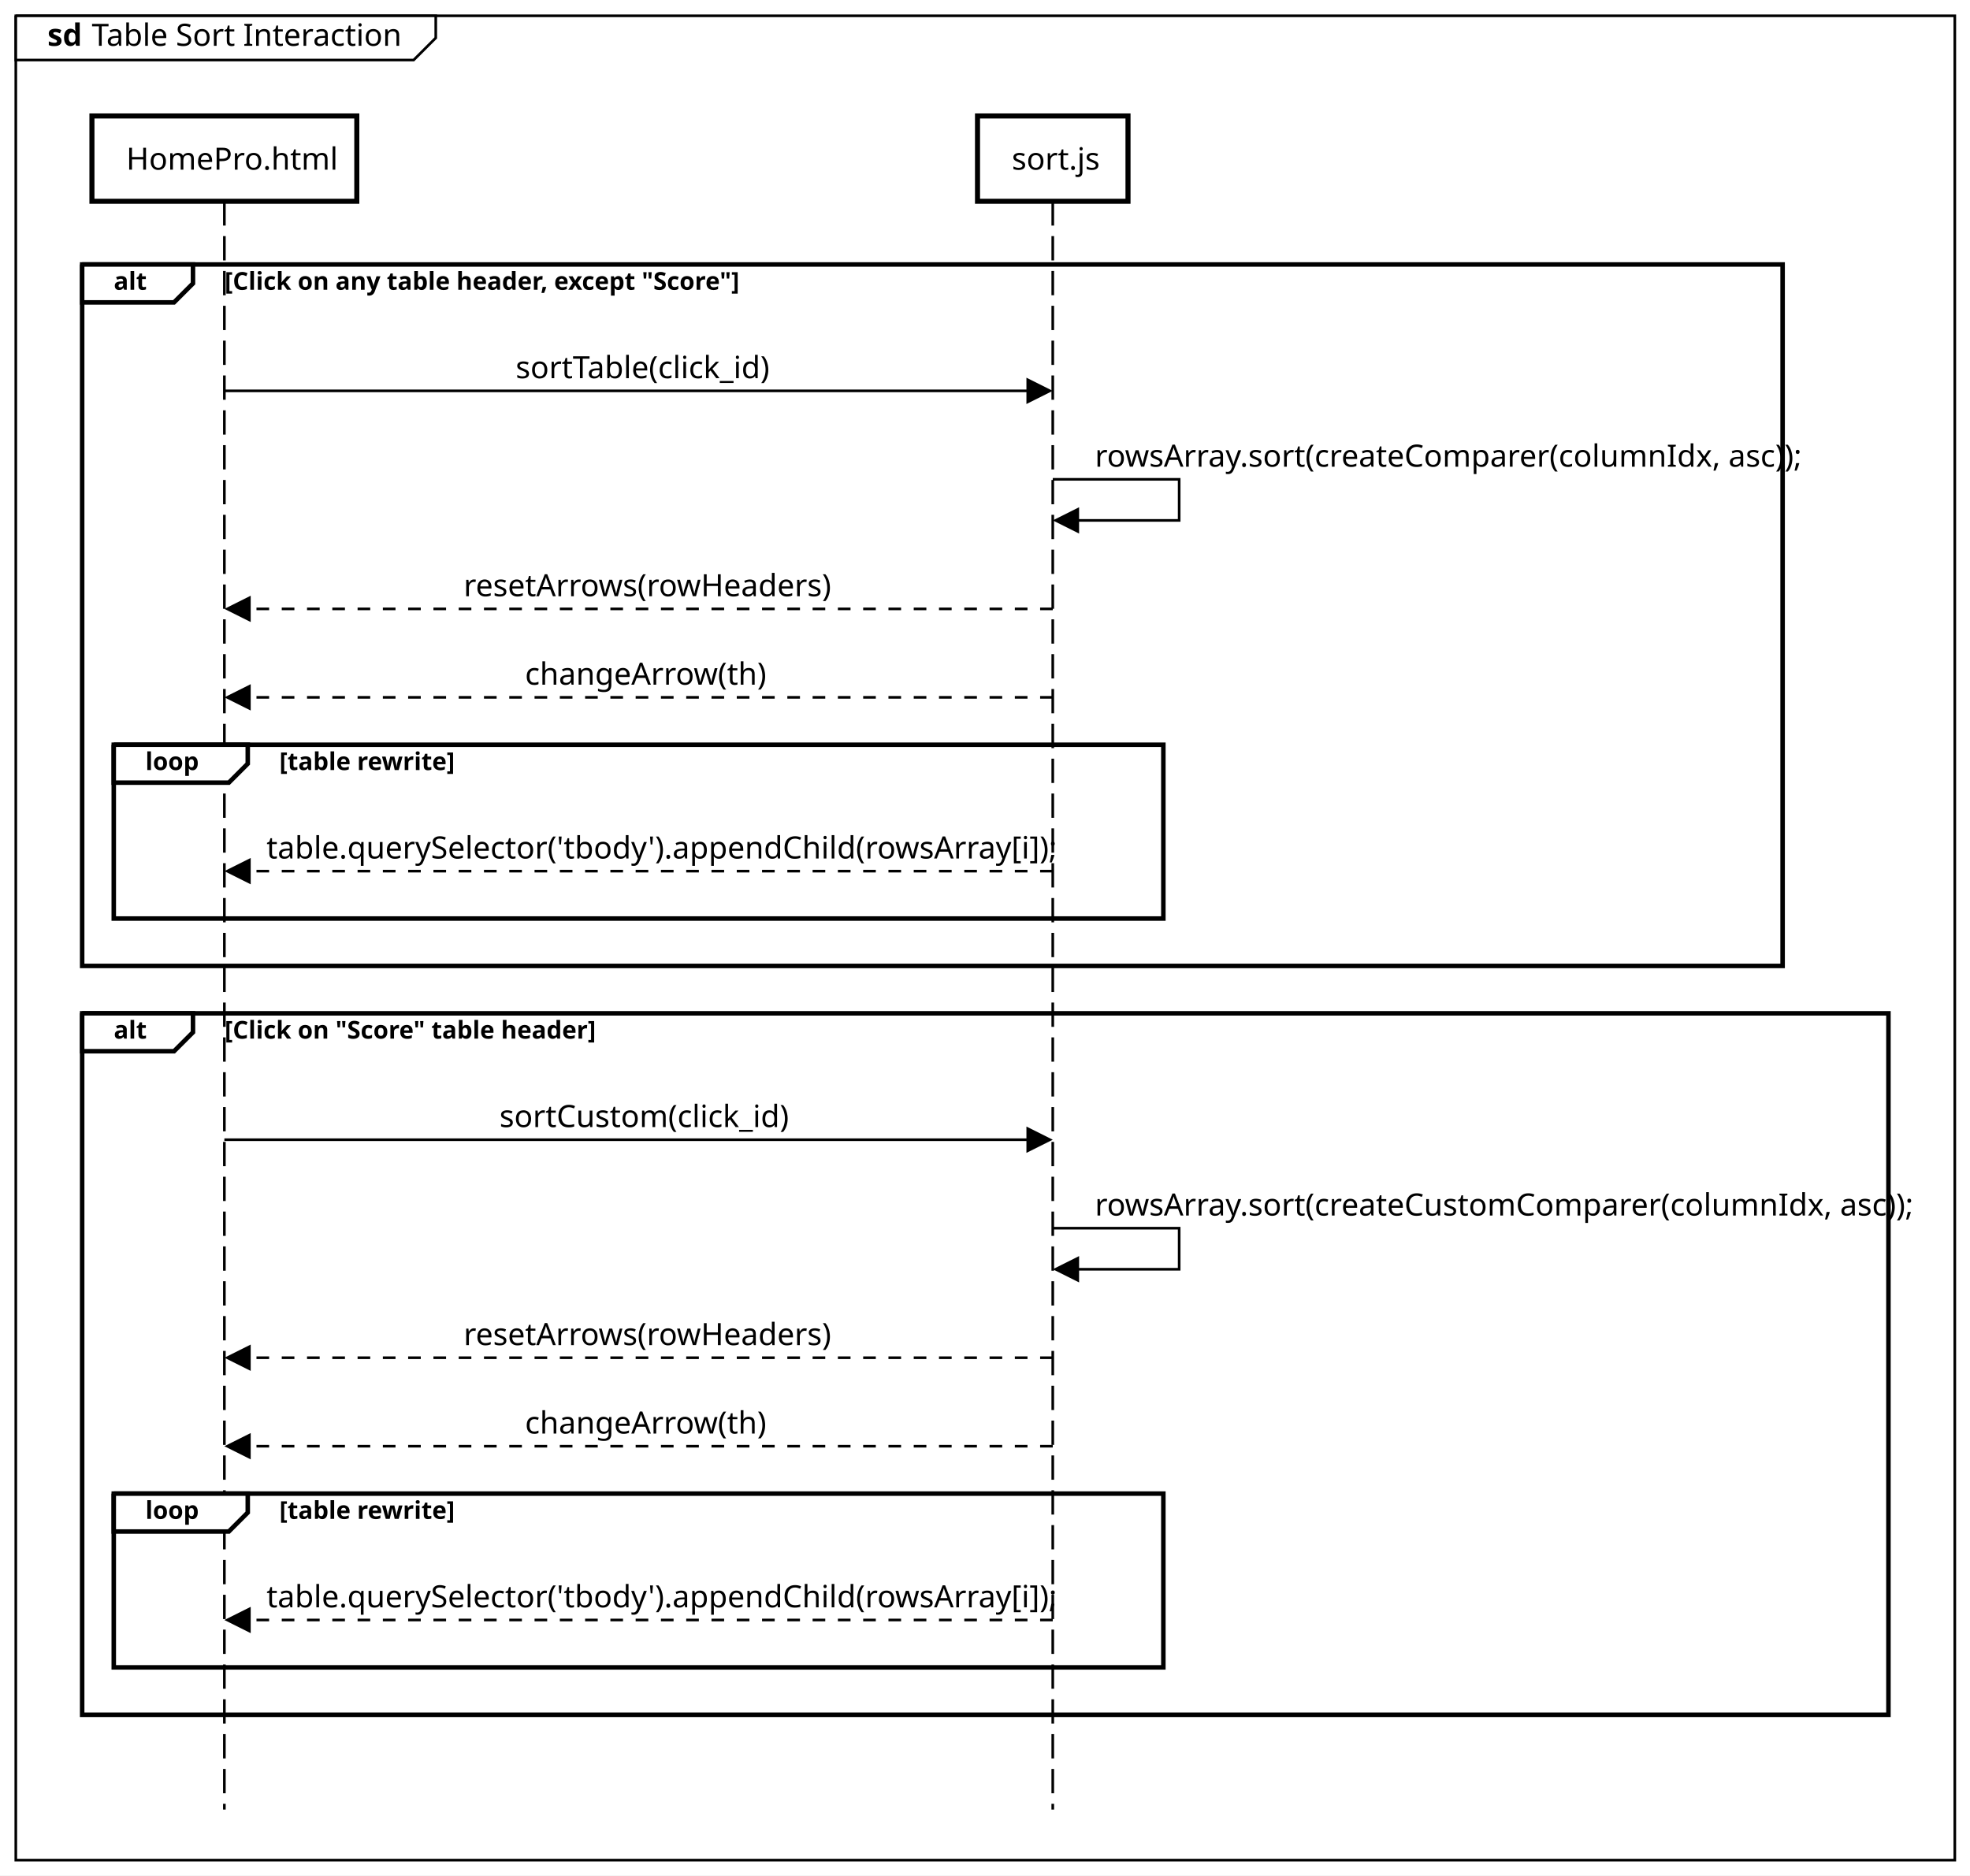
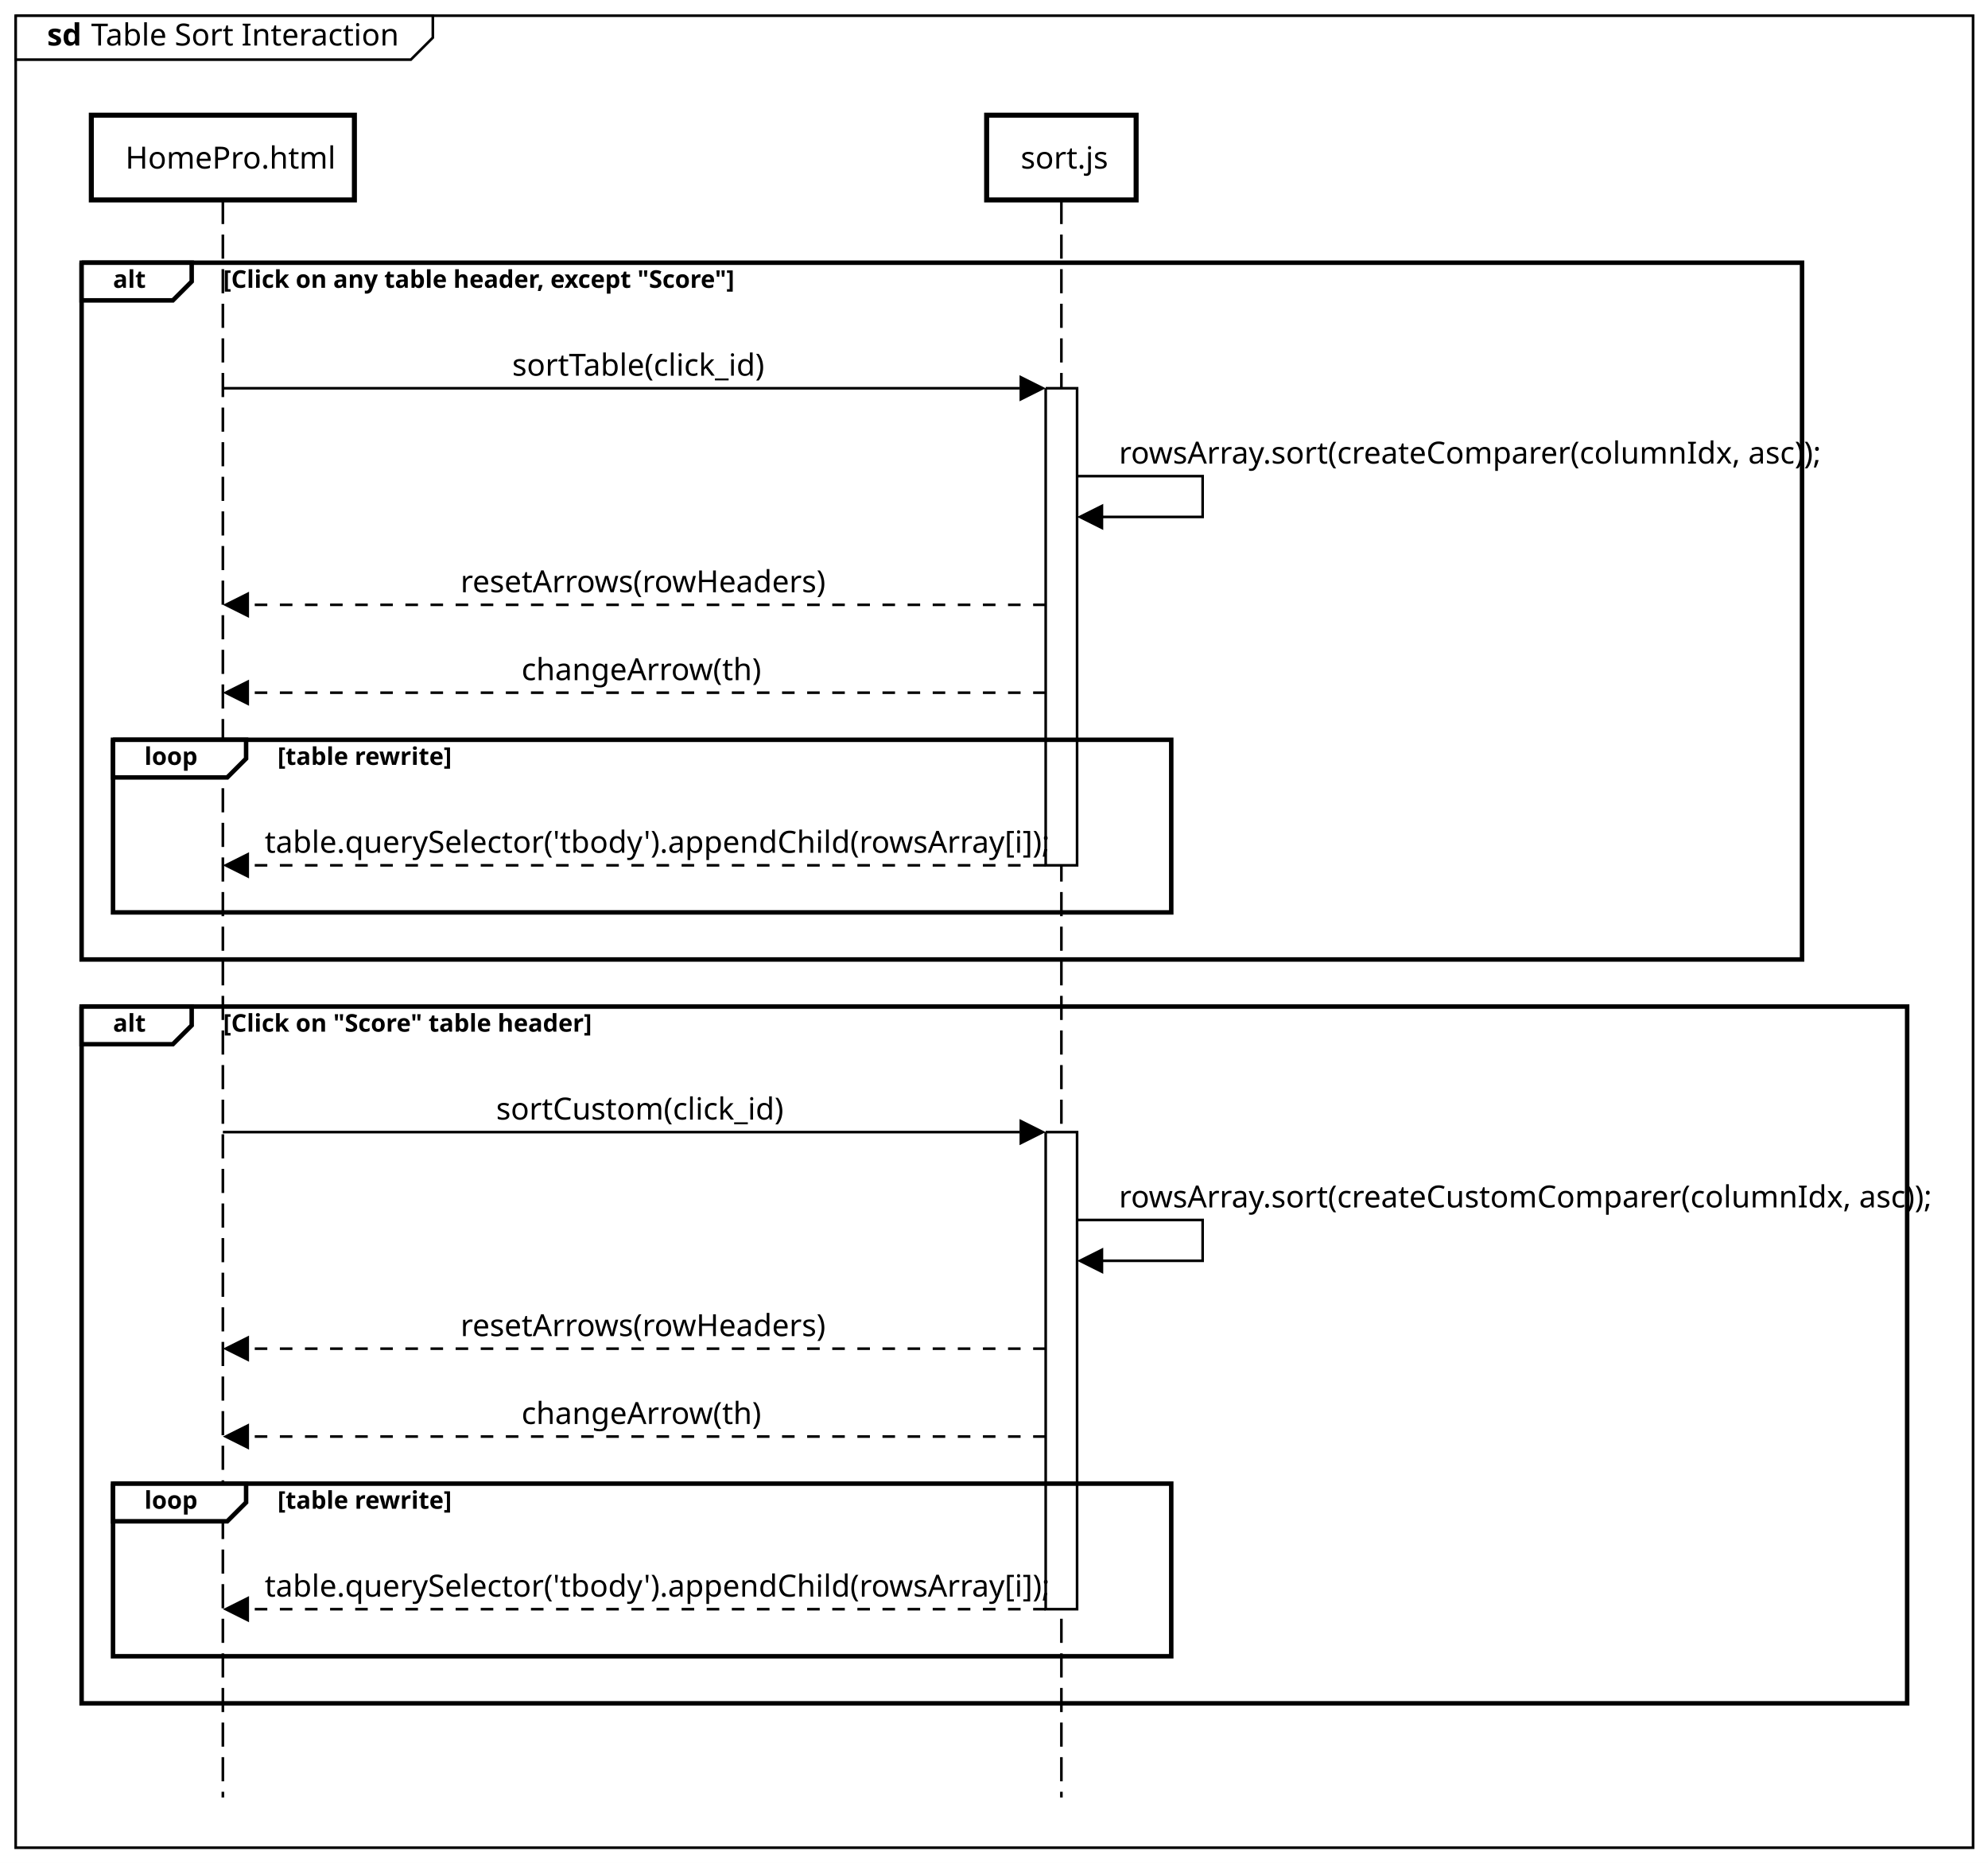
- <svg xmlns="http://www.w3.org/2000/svg" version="1.1" width="940" height="895">
+ <svg xmlns="http://www.w3.org/2000/svg" version="1.1" width="955" height="895">
  <defs />
  <g>
    <g />
    <g />
    <g />
    <g />
    <g />
    <g />
    <g />
    <g />
    <g />
    <g />
    <g>
-       <rect fill="white" stroke="none" x="0" y="0" width="940" height="895" />
+       <rect fill="white" stroke="none" x="0" y="0" width="955" height="895" />
    </g>
    <g />
    <g>
      <path fill="none" stroke="black" paint-order="fill stroke markers" d=" M 107.058 96.051 L 107.058 863.554" stroke-miterlimit="10" stroke-width="1.257" stroke-dasharray="11.599,5.026" />
-       <path fill="none" stroke="black" paint-order="fill stroke markers" d=" M 502.332 96.051 L 502.332 863.554" stroke-miterlimit="10" stroke-width="1.257" stroke-dasharray="11.599,5.026" />
+       <path fill="none" stroke="black" paint-order="fill stroke markers" d=" M 509.871 96.051 L 509.871 863.554" stroke-miterlimit="10" stroke-width="1.257" stroke-dasharray="11.599,5.026" />
    </g>
    <g>
      <path fill="none" stroke="none" />
      <g>
        <path fill="white" stroke="black" paint-order="fill stroke markers" d=" M 43.867 55.339 L 170.25 55.339 L 170.25 96.051 L 43.867 96.051 L 43.867 55.339 Z" stroke-miterlimit="10" stroke-width="2.413" stroke-dasharray="" />
      </g>
      <g>
        <g />
        <text fill="black" stroke="none" font-family="sans-serif" font-size="11pt" font-style="normal" font-weight="normal" text-decoration="normal" x="60.227" y="80.972" text-anchor="start" dominant-baseline="alphabetic" xml:space="preserve">HomePro.html</text>
      </g>
      <path fill="none" stroke="none" />
      <g>
-         <path fill="white" stroke="black" paint-order="fill stroke markers" d=" M 466.427 55.339 L 538.236 55.339 L 538.236 96.051 L 466.427 96.051 L 466.427 55.339 Z" stroke-miterlimit="10" stroke-width="2.413" stroke-dasharray="" />
-       </g>
-       <g>
-         <g />
-         <text fill="black" stroke="none" font-family="sans-serif" font-size="11pt" font-style="normal" font-weight="normal" text-decoration="normal" x="482.788" y="80.972" text-anchor="start" dominant-baseline="alphabetic" xml:space="preserve">sort.js</text>
-       </g>
-     </g>
-     <g>
-       <g>
-         <g />
-         <g />
-         <path fill="none" stroke="black" paint-order="fill stroke markers" d=" M 7.539 7.539 L 932.749 7.539 L 932.749 887.68 L 7.539 887.68 L 7.539 7.539 Z" stroke-miterlimit="10" stroke-width="1.257" stroke-dasharray="" />
+         <path fill="white" stroke="black" paint-order="fill stroke markers" d=" M 473.966 55.339 L 545.775 55.339 L 545.775 96.051 L 473.966 96.051 L 473.966 55.339 Z" stroke-miterlimit="10" stroke-width="2.413" stroke-dasharray="" />
+       </g>
+       <g>
+         <g />
+         <text fill="black" stroke="none" font-family="sans-serif" font-size="11pt" font-style="normal" font-weight="normal" text-decoration="normal" x="490.327" y="80.972" text-anchor="start" dominant-baseline="alphabetic" xml:space="preserve">sort.js</text>
+       </g>
+     </g>
+     <g>
+       <path fill="white" stroke="black" paint-order="fill stroke markers" d=" M 502.332 186.523 L 517.41 186.523 L 517.41 415.718 L 502.332 415.718 L 502.332 186.523" stroke-miterlimit="10" stroke-width="1.257" stroke-dasharray="" />
+       <path fill="white" stroke="black" paint-order="fill stroke markers" d=" M 502.332 543.887 L 517.41 543.887 L 517.41 773.082 L 502.332 773.082 L 502.332 543.887" stroke-miterlimit="10" stroke-width="1.257" stroke-dasharray="" />
+       <g>
+         <g />
+         <g />
+         <path fill="none" stroke="black" paint-order="fill stroke markers" d=" M 7.539 7.539 L 947.827 7.539 L 947.827 887.68 L 7.539 887.68 L 7.539 7.539 Z" stroke-miterlimit="10" stroke-width="1.257" stroke-dasharray="" />
        <path fill="white" stroke="black" paint-order="fill stroke markers" d=" M 7.539 7.539 L 7.539 28.649 L 197.369 28.649 L 207.924 18.094 L 207.924 7.539 L 7.539 7.539" stroke-miterlimit="10" stroke-width="1.257" stroke-dasharray="" />
        <text fill="black" stroke="none" font-family="sans-serif" font-size="11pt" font-style="normal" font-weight="bold" text-decoration="normal" x="22.618" y="21.864" text-anchor="start" dominant-baseline="alphabetic" xml:space="preserve">sd</text>
        <text fill="black" stroke="none" font-family="sans-serif" font-size="11pt" font-style="normal" font-weight="normal" text-decoration="normal" x="43.794" y="21.864" text-anchor="start" dominant-baseline="alphabetic" xml:space="preserve">Table Sort Interaction</text>
      </g>
      <g>
        <g>
          <rect fill="white" stroke="none" x="243.791" y="166.921" width="121.809" height="19.602" />
        </g>
        <text fill="black" stroke="none" font-family="sans-serif" font-size="11pt" font-style="normal" font-weight="normal" text-decoration="normal" x="246.052" y="180.491" text-anchor="start" dominant-baseline="alphabetic" xml:space="preserve">sortTable(click_id)</text>
      </g>
      <g>
        <path fill="none" stroke="black" paint-order="fill stroke markers" d=" M 107.058 186.523 L 489.917 186.523" stroke-miterlimit="10" stroke-width="1.257" stroke-dasharray="" />
        <g transform="translate(502.3316,186.5229) translate(-502.3316,-186.5229)">
          <path fill="black" stroke="none" paint-order="stroke fill markers" d=" M 489.766 180.24 L 502.332 186.523 L 489.766 192.806 Z" />
        </g>
      </g>
      <g>
        <g>
-           <rect fill="white" stroke="none" x="520.175" y="209.141" width="325.136" height="19.602" />
-         </g>
-         <text fill="black" stroke="none" font-family="sans-serif" font-size="11pt" font-style="normal" font-weight="normal" text-decoration="normal" x="522.436" y="222.712" text-anchor="start" dominant-baseline="alphabetic" xml:space="preserve">rowsArray.sort(createComparer(columnIdx, asc));</text>
-       </g>
-       <g>
-         <path fill="none" stroke="black" paint-order="fill stroke markers" d=" M 502.332 228.743 L 562.646 228.743 L 562.646 248.345 L 514.746 248.345" stroke-miterlimit="10" stroke-width="1.257" stroke-dasharray="" />
-         <g transform="translate(502.3316,248.3454) translate(-502.3316,-248.3454)">
-           <path fill="black" stroke="none" paint-order="stroke fill markers" d=" M 514.897 242.063 L 502.332 248.345 L 514.897 254.628 Z" />
+           <rect fill="white" stroke="none" x="535.253" y="209.141" width="325.136" height="19.602" />
+         </g>
+         <text fill="black" stroke="none" font-family="sans-serif" font-size="11pt" font-style="normal" font-weight="normal" text-decoration="normal" x="537.515" y="222.712" text-anchor="start" dominant-baseline="alphabetic" xml:space="preserve">rowsArray.sort(createComparer(columnIdx, asc));</text>
+       </g>
+       <g>
+         <path fill="none" stroke="black" paint-order="fill stroke markers" d=" M 517.41 228.743 L 577.725 228.743 L 577.725 248.345 L 529.825 248.345" stroke-miterlimit="10" stroke-width="1.257" stroke-dasharray="" />
+         <g transform="translate(517.4102,248.3454) translate(-517.4102,-248.3454)">
+           <path fill="black" stroke="none" paint-order="stroke fill markers" d=" M 529.976 242.063 L 517.41 248.345 L 529.976 254.628 Z" />
        </g>
      </g>
      <g>
        <g>
          <rect fill="white" stroke="none" x="218.954" y="270.963" width="171.482" height="19.602" />
        </g>
        <text fill="black" stroke="none" font-family="sans-serif" font-size="11pt" font-style="normal" font-weight="normal" text-decoration="normal" x="221.216" y="284.534" text-anchor="start" dominant-baseline="alphabetic" xml:space="preserve">resetArrows(rowHeaders)</text>
      </g>
      <g>
        <path fill="none" stroke="black" paint-order="fill stroke markers" d=" M 502.332 290.566 L 119.473 290.566" stroke-miterlimit="10" stroke-width="1.257" stroke-dasharray="6.031" />
        <g transform="translate(107.0584,290.5656) translate(-107.0584,-290.5656)">
          <path fill="black" stroke="none" paint-order="stroke fill markers" d=" M 119.624 284.283 L 107.058 290.566 L 119.624 296.848 Z" />
        </g>
      </g>
      <g>
        <g>
          <rect fill="white" stroke="none" x="248.263" y="313.184" width="112.864" height="19.602" />
        </g>
        <text fill="black" stroke="none" font-family="sans-serif" font-size="11pt" font-style="normal" font-weight="normal" text-decoration="normal" x="250.525" y="326.754" text-anchor="start" dominant-baseline="alphabetic" xml:space="preserve">changeArrow(th)</text>
      </g>
      <g>
        <path fill="none" stroke="black" paint-order="fill stroke markers" d=" M 502.332 332.786 L 119.473 332.786" stroke-miterlimit="10" stroke-width="1.257" stroke-dasharray="6.031" />
        <g transform="translate(107.0584,332.7858) translate(-107.0584,-332.7858)">
          <path fill="black" stroke="none" paint-order="stroke fill markers" d=" M 119.624 326.503 L 107.058 332.786 L 119.624 339.069 Z" />
        </g>
      </g>
      <g>
        <g>
          <rect fill="white" stroke="none" x="124.901" y="396.116" width="359.587" height="19.602" />
        </g>
        <text fill="black" stroke="none" font-family="sans-serif" font-size="11pt" font-style="normal" font-weight="normal" text-decoration="normal" x="127.163" y="409.687" text-anchor="start" dominant-baseline="alphabetic" xml:space="preserve">table.querySelector('tbody').appendChild(rowsArray[i]);</text>
      </g>
      <g>
        <path fill="none" stroke="black" paint-order="fill stroke markers" d=" M 502.332 415.718 L 119.473 415.718" stroke-miterlimit="10" stroke-width="1.257" stroke-dasharray="6.031" />
        <g transform="translate(107.0584,415.7184) translate(-107.0584,-415.7184)">
          <path fill="black" stroke="none" paint-order="stroke fill markers" d=" M 119.624 409.436 L 107.058 415.718 L 119.624 422.001 Z" />
        </g>
      </g>
      <g>
        <g>
          <rect fill="white" stroke="none" x="236.061" y="524.285" width="137.267" height="19.602" />
        </g>
        <text fill="black" stroke="none" font-family="sans-serif" font-size="11pt" font-style="normal" font-weight="normal" text-decoration="normal" x="238.323" y="537.855" text-anchor="start" dominant-baseline="alphabetic" xml:space="preserve">sortCustom(click_id)</text>
      </g>
      <g>
        <path fill="none" stroke="black" paint-order="fill stroke markers" d=" M 107.058 543.887 L 489.917 543.887" stroke-miterlimit="10" stroke-width="1.257" stroke-dasharray="" />
        <g transform="translate(502.3316,543.8869) translate(-502.3316,-543.8869)">
          <path fill="black" stroke="none" paint-order="stroke fill markers" d=" M 489.766 537.604 L 502.332 543.887 L 489.766 550.17 Z" />
        </g>
      </g>
      <g>
        <g>
-           <rect fill="white" stroke="none" x="520.175" y="566.505" width="375.631" height="19.602" />
-         </g>
-         <text fill="black" stroke="none" font-family="sans-serif" font-size="11pt" font-style="normal" font-weight="normal" text-decoration="normal" x="522.436" y="580.076" text-anchor="start" dominant-baseline="alphabetic" xml:space="preserve">rowsArray.sort(createCustomComparer(columnIdx, asc));</text>
-       </g>
-       <g>
-         <path fill="none" stroke="black" paint-order="fill stroke markers" d=" M 502.332 586.107 L 562.646 586.107 L 562.646 605.709 L 514.746 605.709" stroke-miterlimit="10" stroke-width="1.257" stroke-dasharray="" />
-         <g transform="translate(502.3316,605.7093) translate(-502.3316,-605.7093)">
-           <path fill="black" stroke="none" paint-order="stroke fill markers" d=" M 514.897 599.427 L 502.332 605.709 L 514.897 611.992 Z" />
+           <rect fill="white" stroke="none" x="535.253" y="566.505" width="375.631" height="19.602" />
+         </g>
+         <text fill="black" stroke="none" font-family="sans-serif" font-size="11pt" font-style="normal" font-weight="normal" text-decoration="normal" x="537.515" y="580.076" text-anchor="start" dominant-baseline="alphabetic" xml:space="preserve">rowsArray.sort(createCustomComparer(columnIdx, asc));</text>
+       </g>
+       <g>
+         <path fill="none" stroke="black" paint-order="fill stroke markers" d=" M 517.41 586.107 L 577.725 586.107 L 577.725 605.709 L 529.825 605.709" stroke-miterlimit="10" stroke-width="1.257" stroke-dasharray="" />
+         <g transform="translate(517.4102,605.7093) translate(-517.4102,-605.7093)">
+           <path fill="black" stroke="none" paint-order="stroke fill markers" d=" M 529.976 599.427 L 517.41 605.709 L 529.976 611.992 Z" />
        </g>
      </g>
      <g>
        <g>
          <rect fill="white" stroke="none" x="218.954" y="628.327" width="171.482" height="19.602" />
        </g>
        <text fill="black" stroke="none" font-family="sans-serif" font-size="11pt" font-style="normal" font-weight="normal" text-decoration="normal" x="221.216" y="641.898" text-anchor="start" dominant-baseline="alphabetic" xml:space="preserve">resetArrows(rowHeaders)</text>
      </g>
      <g>
        <path fill="none" stroke="black" paint-order="fill stroke markers" d=" M 502.332 647.93 L 119.473 647.93" stroke-miterlimit="10" stroke-width="1.257" stroke-dasharray="6.031" />
        <g transform="translate(107.0584,647.9296) translate(-107.0584,-647.9296)">
          <path fill="black" stroke="none" paint-order="stroke fill markers" d=" M 119.624 641.647 L 107.058 647.93 L 119.624 654.212 Z" />
        </g>
      </g>
      <g>
        <g>
          <rect fill="white" stroke="none" x="248.263" y="670.548" width="112.864" height="19.602" />
        </g>
        <text fill="black" stroke="none" font-family="sans-serif" font-size="11pt" font-style="normal" font-weight="normal" text-decoration="normal" x="250.525" y="684.118" text-anchor="start" dominant-baseline="alphabetic" xml:space="preserve">changeArrow(th)</text>
      </g>
      <g>
        <path fill="none" stroke="black" paint-order="fill stroke markers" d=" M 502.332 690.15 L 119.473 690.15" stroke-miterlimit="10" stroke-width="1.257" stroke-dasharray="6.031" />
        <g transform="translate(107.0584,690.1498) translate(-107.0584,-690.1498)">
          <path fill="black" stroke="none" paint-order="stroke fill markers" d=" M 119.624 683.867 L 107.058 690.15 L 119.624 696.433 Z" />
        </g>
      </g>
      <g>
        <g>
          <rect fill="white" stroke="none" x="124.901" y="753.48" width="359.587" height="19.602" />
        </g>
        <text fill="black" stroke="none" font-family="sans-serif" font-size="11pt" font-style="normal" font-weight="normal" text-decoration="normal" x="127.163" y="767.051" text-anchor="start" dominant-baseline="alphabetic" xml:space="preserve">table.querySelector('tbody').appendChild(rowsArray[i]);</text>
      </g>
      <g>
        <path fill="none" stroke="black" paint-order="fill stroke markers" d=" M 502.332 773.082 L 119.473 773.082" stroke-miterlimit="10" stroke-width="1.257" stroke-dasharray="6.031" />
        <g transform="translate(107.0584,773.0823) translate(-107.0584,-773.0823)">
          <path fill="black" stroke="none" paint-order="stroke fill markers" d=" M 119.624 766.8 L 107.058 773.082 L 119.624 779.365 Z" />
        </g>
      </g>
      <g>
        <g />
-         <path fill="none" stroke="black" paint-order="fill stroke markers" d=" M 39.204 126.208 L 850.588 126.208 L 850.588 460.954 L 39.204 460.954 L 39.204 126.208 Z" stroke-miterlimit="10" stroke-width="2.154" stroke-dasharray="" />
+         <path fill="none" stroke="black" paint-order="fill stroke markers" d=" M 39.204 126.208 L 865.667 126.208 L 865.667 460.954 L 39.204 460.954 L 39.204 126.208 Z" stroke-miterlimit="10" stroke-width="2.154" stroke-dasharray="" />
        <path fill="white" stroke="black" paint-order="fill stroke markers" d=" M 39.204 126.208 L 39.204 144.303 L 83.037 144.303 L 92.085 135.255 L 92.085 126.208 L 39.204 126.208" stroke-miterlimit="10" stroke-width="2.154" stroke-dasharray="" />
        <text fill="black" stroke="none" font-family="sans-serif" font-size="8.8pt" font-style="normal" font-weight="bold" text-decoration="normal" x="54.283" y="138.271" text-anchor="start" dominant-baseline="alphabetic" xml:space="preserve">alt</text>
        <text fill="black" stroke="none" font-family="sans-serif" font-size="8.8pt" font-style="normal" font-weight="bold" text-decoration="normal" x="107.163" y="138.271" text-anchor="start" dominant-baseline="alphabetic" xml:space="preserve">[Click on any table header, except "Score"]</text>
      </g>
      <g>
        <g />
-         <path fill="none" stroke="black" paint-order="fill stroke markers" d=" M 54.283 355.404 L 555.107 355.404 L 555.107 438.336 L 54.283 438.336 L 54.283 355.404 Z" stroke-miterlimit="10" stroke-width="2.154" stroke-dasharray="" />
+         <path fill="none" stroke="black" paint-order="fill stroke markers" d=" M 54.283 355.404 L 562.646 355.404 L 562.646 438.336 L 54.283 438.336 L 54.283 355.404 Z" stroke-miterlimit="10" stroke-width="2.154" stroke-dasharray="" />
        <path fill="white" stroke="black" paint-order="fill stroke markers" d=" M 54.283 355.404 L 54.283 373.498 L 109.171 373.498 L 118.218 364.451 L 118.218 355.404 L 54.283 355.404" stroke-miterlimit="10" stroke-width="2.154" stroke-dasharray="" />
        <text fill="black" stroke="none" font-family="sans-serif" font-size="8.8pt" font-style="normal" font-weight="bold" text-decoration="normal" x="69.362" y="367.467" text-anchor="start" dominant-baseline="alphabetic" xml:space="preserve">loop</text>
        <text fill="black" stroke="none" font-family="sans-serif" font-size="8.8pt" font-style="normal" font-weight="bold" text-decoration="normal" x="133.297" y="367.467" text-anchor="start" dominant-baseline="alphabetic" xml:space="preserve">[table rewrite]</text>
      </g>
      <g>
        <g />
-         <path fill="none" stroke="black" paint-order="fill stroke markers" d=" M 39.204 483.572 L 901.083 483.572 L 901.083 818.318 L 39.204 818.318 L 39.204 483.572 Z" stroke-miterlimit="10" stroke-width="2.154" stroke-dasharray="" />
+         <path fill="none" stroke="black" paint-order="fill stroke markers" d=" M 39.204 483.572 L 916.162 483.572 L 916.162 818.318 L 39.204 818.318 L 39.204 483.572 Z" stroke-miterlimit="10" stroke-width="2.154" stroke-dasharray="" />
        <path fill="white" stroke="black" paint-order="fill stroke markers" d=" M 39.204 483.572 L 39.204 501.667 L 83.037 501.667 L 92.085 492.619 L 92.085 483.572 L 39.204 483.572" stroke-miterlimit="10" stroke-width="2.154" stroke-dasharray="" />
        <text fill="black" stroke="none" font-family="sans-serif" font-size="8.8pt" font-style="normal" font-weight="bold" text-decoration="normal" x="54.283" y="495.635" text-anchor="start" dominant-baseline="alphabetic" xml:space="preserve">alt</text>
        <text fill="black" stroke="none" font-family="sans-serif" font-size="8.8pt" font-style="normal" font-weight="bold" text-decoration="normal" x="107.163" y="495.635" text-anchor="start" dominant-baseline="alphabetic" xml:space="preserve">[Click on "Score" table header]</text>
      </g>
      <g>
        <g />
-         <path fill="none" stroke="black" paint-order="fill stroke markers" d=" M 54.283 712.768 L 555.107 712.768 L 555.107 795.7 L 54.283 795.7 L 54.283 712.768 Z" stroke-miterlimit="10" stroke-width="2.154" stroke-dasharray="" />
+         <path fill="none" stroke="black" paint-order="fill stroke markers" d=" M 54.283 712.768 L 562.646 712.768 L 562.646 795.7 L 54.283 795.7 L 54.283 712.768 Z" stroke-miterlimit="10" stroke-width="2.154" stroke-dasharray="" />
        <path fill="white" stroke="black" paint-order="fill stroke markers" d=" M 54.283 712.768 L 54.283 730.862 L 109.171 730.862 L 118.218 721.815 L 118.218 712.768 L 54.283 712.768" stroke-miterlimit="10" stroke-width="2.154" stroke-dasharray="" />
        <text fill="black" stroke="none" font-family="sans-serif" font-size="8.8pt" font-style="normal" font-weight="bold" text-decoration="normal" x="69.362" y="724.831" text-anchor="start" dominant-baseline="alphabetic" xml:space="preserve">loop</text>
        <text fill="black" stroke="none" font-family="sans-serif" font-size="8.8pt" font-style="normal" font-weight="bold" text-decoration="normal" x="133.297" y="724.831" text-anchor="start" dominant-baseline="alphabetic" xml:space="preserve">[table rewrite]</text>
      </g>
    </g>
    <g />
    <g />
  </g>
</svg>
